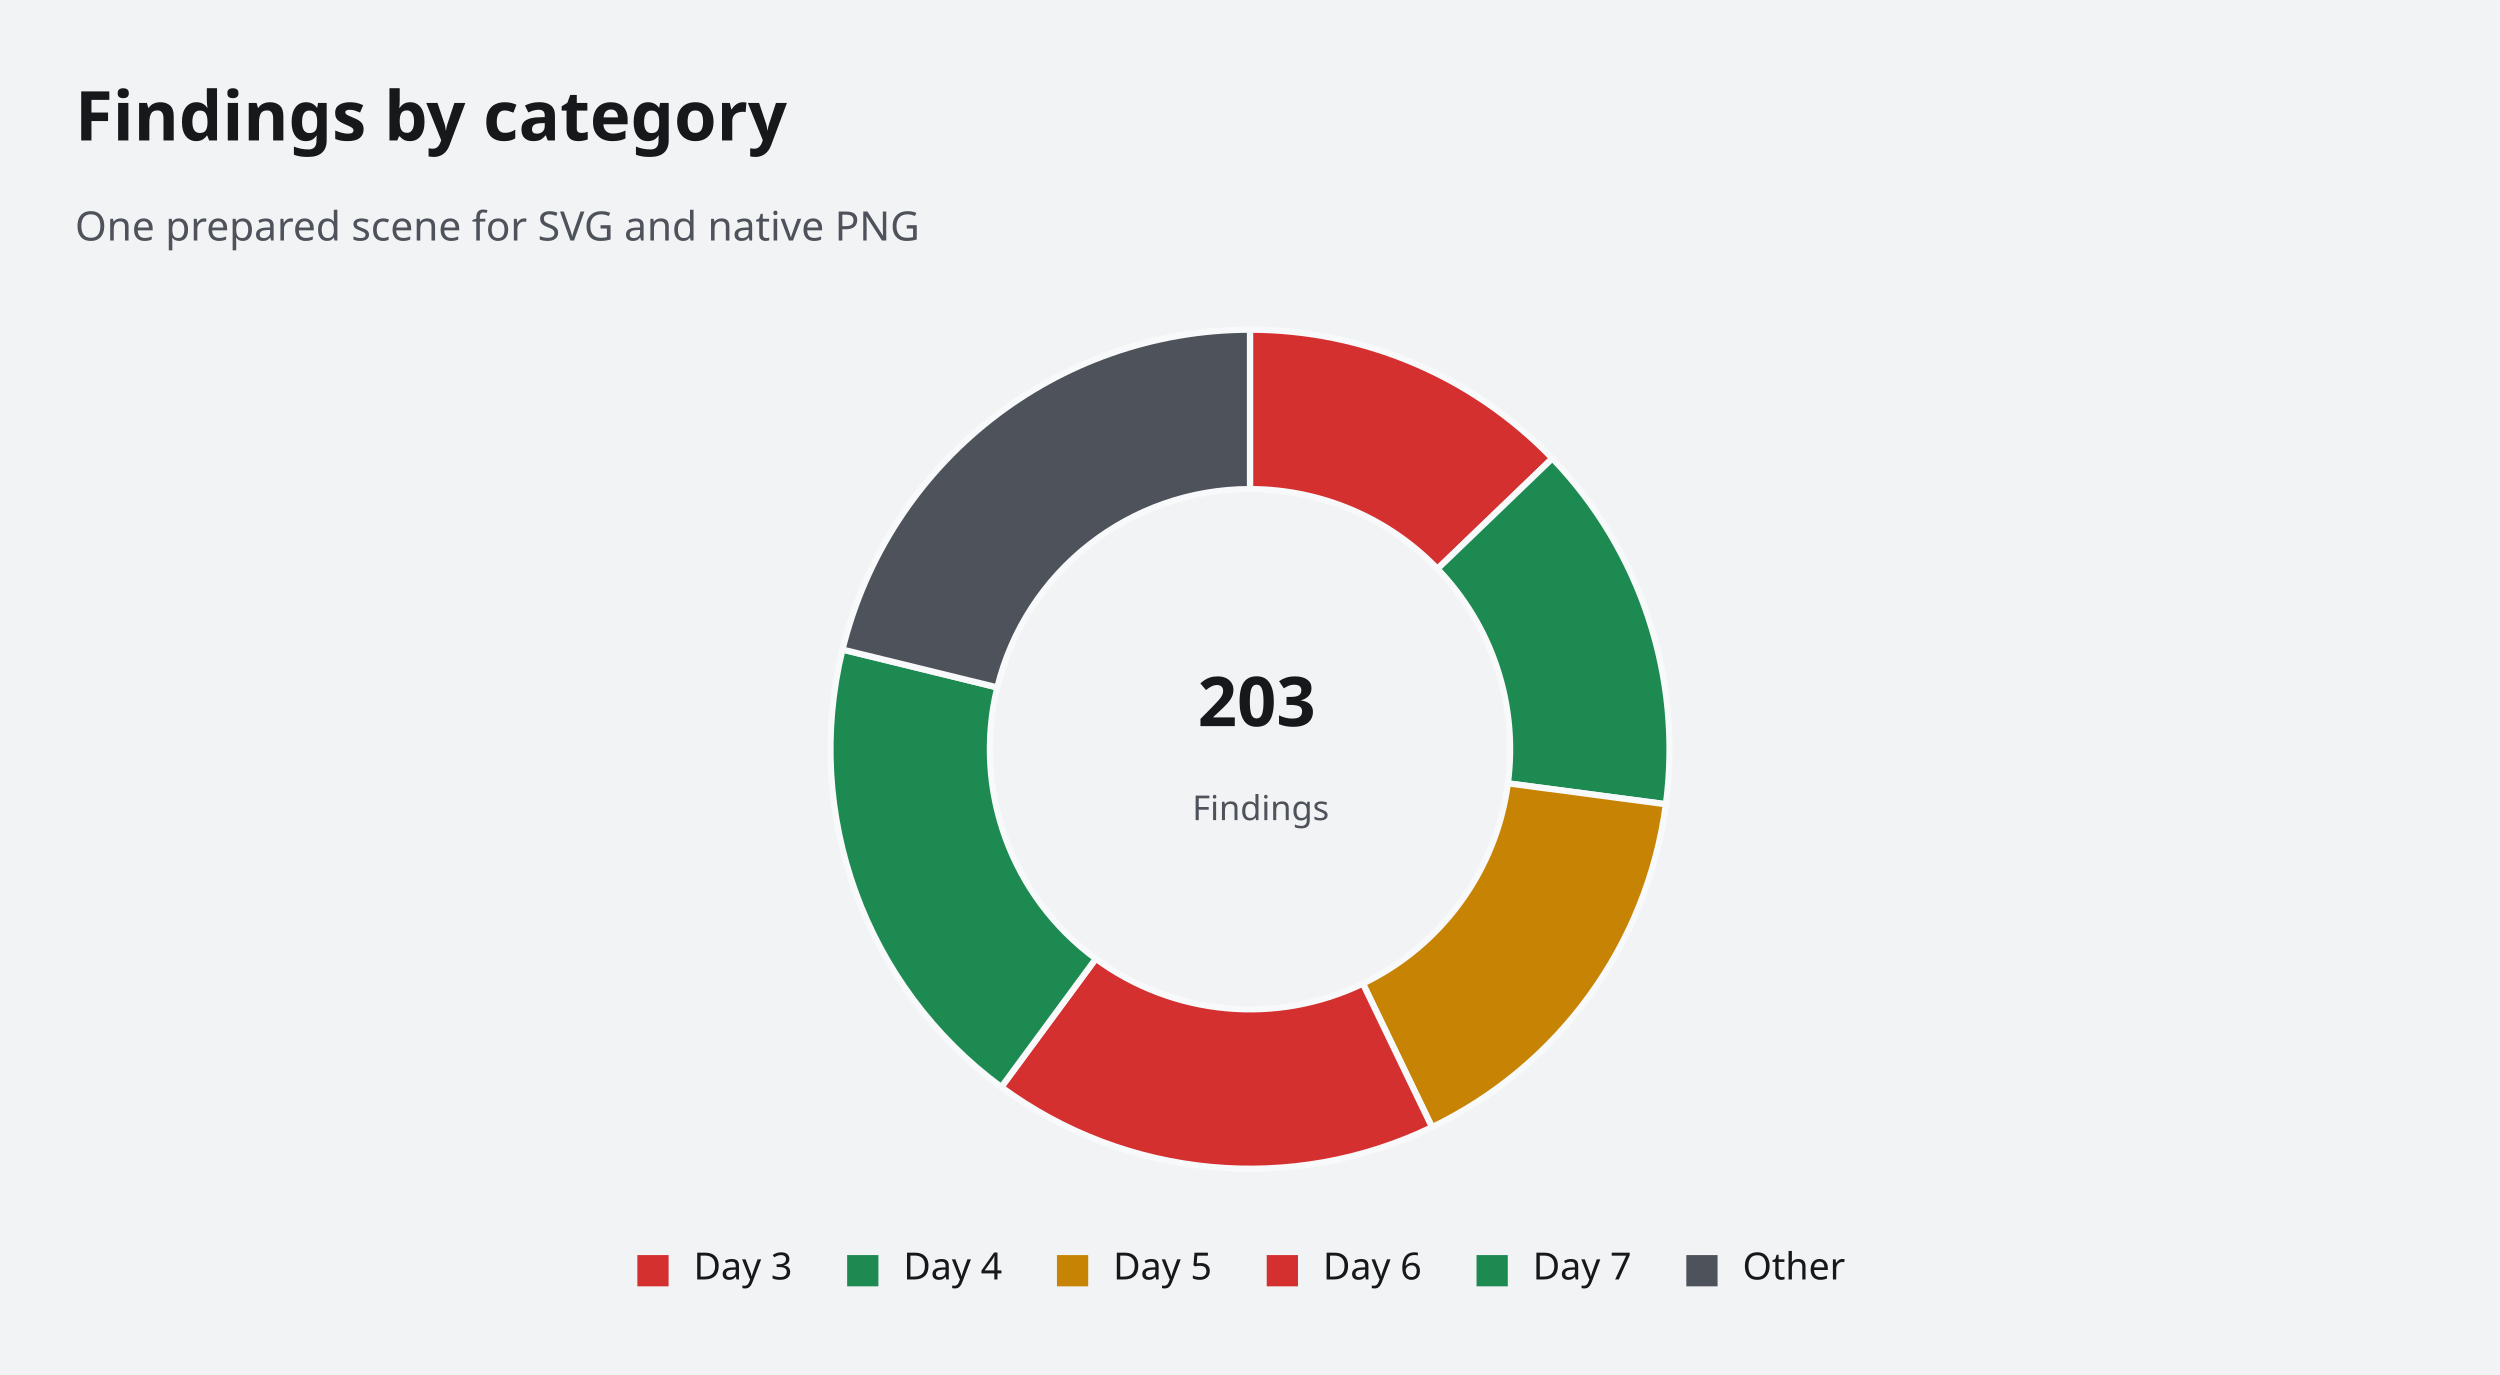
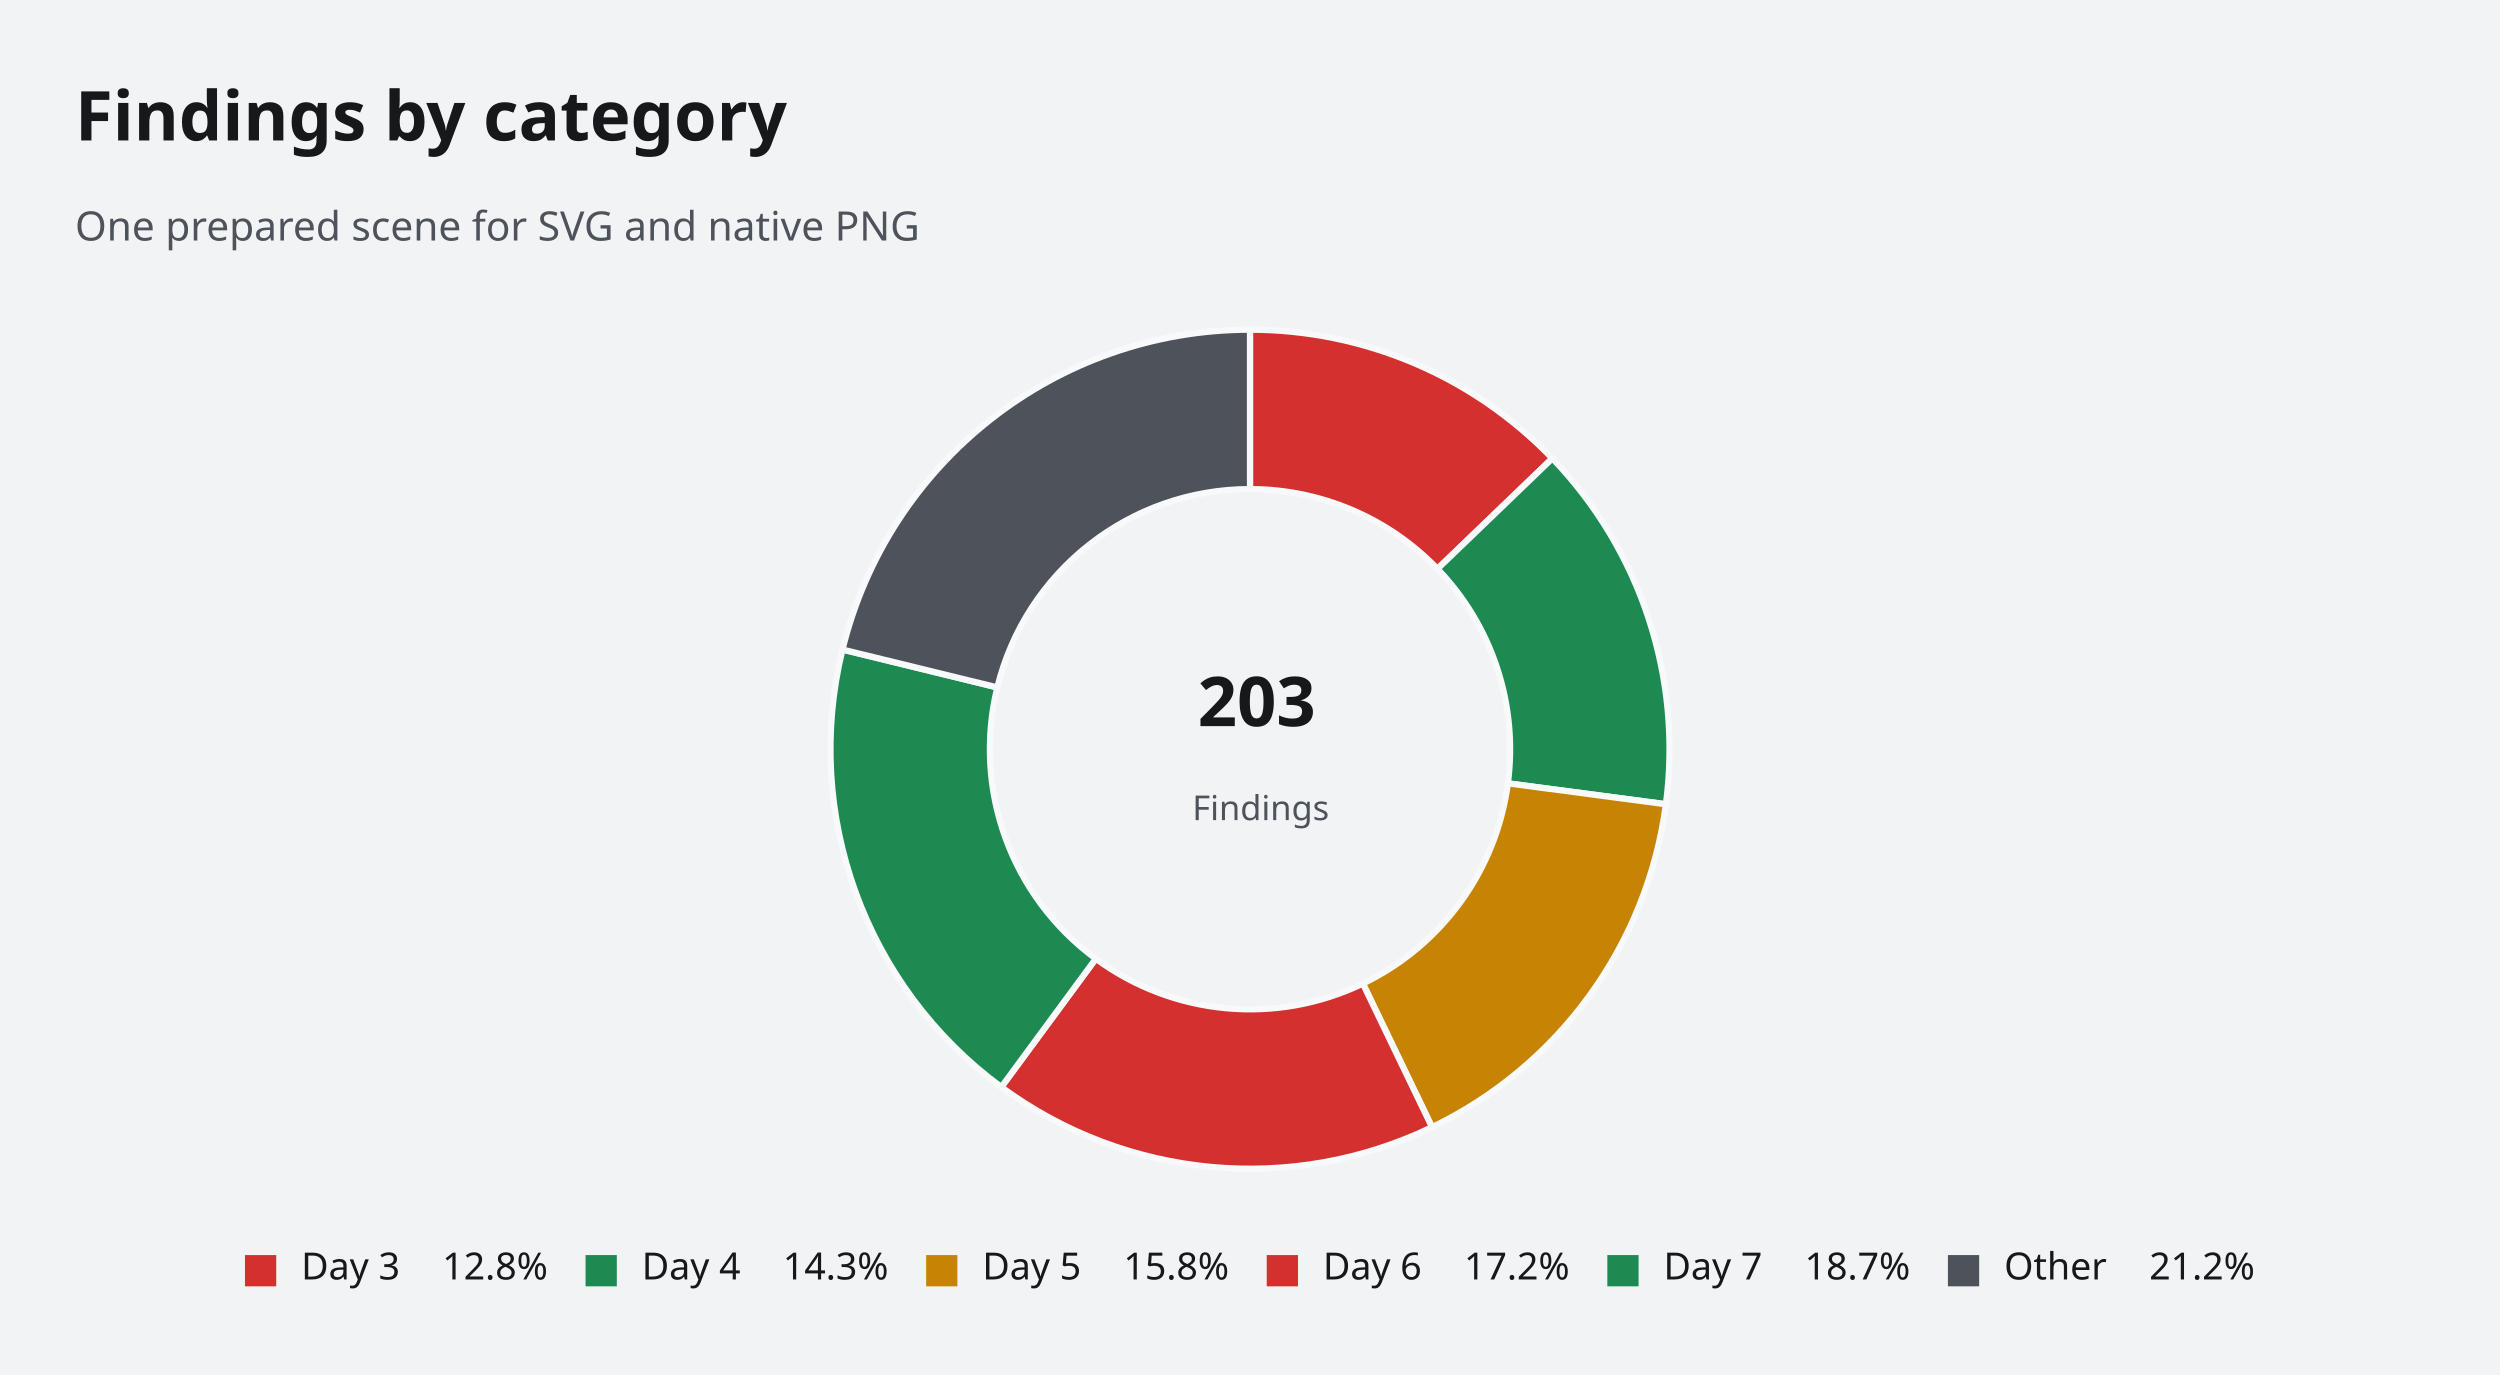
- <svg xmlns="http://www.w3.org/2000/svg" width="800" height="440" viewBox="0 0 800 440" role="img" aria-label="Findings by category" aria-describedby="donut-explicit-status-light-description">
+ <svg xmlns="http://www.w3.org/2000/svg" width="800" height="440" viewBox="0 0 800 440" stroke-linecap="round" stroke-linejoin="round" role="img" aria-label="Findings by category" aria-labelledby="donut-explicit-status-light-title" aria-describedby="donut-explicit-status-light-description">
  <defs>
-     <clipPath id="donut-explicit-status-light-clip-1">
+     <clipPath id="donut-explicit-status-light-clip-1" clipPathUnits="userSpaceOnUse">
      <rect x="24" y="24" width="752" height="392" />
    </clipPath>
-     <clipPath id="donut-explicit-status-light-clip-5">
+     <clipPath id="donut-explicit-status-light-clip-5" clipPathUnits="userSpaceOnUse">
      <rect x="24" y="398" width="752" height="18" />
    </clipPath>
-     <clipPath id="donut-explicit-status-light-clip-19">
+     <clipPath id="donut-explicit-status-light-clip-7" clipPathUnits="userSpaceOnUse">
+       <rect x="78.391" y="401.626" width="10" height="10" />
+     </clipPath>
+     <clipPath id="donut-explicit-status-light-clip-14" clipPathUnits="userSpaceOnUse">
+       <rect x="187.379" y="401.626" width="10" height="10" />
+     </clipPath>
+     <clipPath id="donut-explicit-status-light-clip-21" clipPathUnits="userSpaceOnUse">
+       <rect x="296.367" y="401.626" width="10" height="10" />
+     </clipPath>
+     <clipPath id="donut-explicit-status-light-clip-28" clipPathUnits="userSpaceOnUse">
+       <rect x="405.355" y="401.626" width="10" height="10" />
+     </clipPath>
+     <clipPath id="donut-explicit-status-light-clip-35" clipPathUnits="userSpaceOnUse">
+       <rect x="514.344" y="401.626" width="10" height="10" />
+     </clipPath>
+     <clipPath id="donut-explicit-status-light-clip-42" clipPathUnits="userSpaceOnUse">
+       <rect x="623.332" y="401.626" width="10" height="10" />
+     </clipPath>
+     <clipPath id="donut-explicit-status-light-clip-49" clipPathUnits="userSpaceOnUse">
      <rect x="24" y="93.5" width="752" height="292.5" />
    </clipPath>
  </defs>
-   <rect x="0" y="0" width="800" height="440" rx="0" data-cfx-role="background" fill="#F2F3F4" fill-rule="evenodd" stroke="none" stroke-width="1" stroke-linecap="round" stroke-linejoin="round" />
+   <rect x="0" y="0" width="800" height="440" rx="0" data-cfx-role="background" fill="#F2F3F4" stroke="none" stroke-width="1" />
  <g clip-path="url(#donut-explicit-status-light-clip-1)">
    <g data-cfx-role="frame-heading">
-       <text x="24" y="44.947" font-family="CFX Proof Carlito" font-size="22" font-weight="600" font-style="normal" fill="#16181C" xml:space="preserve" style="white-space:pre">Findings by category</text>
+       <text x="24" y="44.947" font-family="CFX Proof Carlito" font-size="22" font-weight="600" font-style="normal" fill="#16181C" xml:space="preserve" style="white-space:pre;font-language-override:normal;font-palette:normal">Findings by category</text>
    </g>
    <g data-cfx-role="frame-heading">
-       <text x="24" y="76.978" font-family="CFX Proof Carlito" font-size="13" font-weight="400" font-style="normal" fill="#4D525B" xml:space="preserve" style="white-space:pre">One prepared scene for SVG and native PNG</text>
+       <text x="24" y="76.978" font-family="CFX Proof Carlito" font-size="13" font-weight="400" font-style="normal" fill="#4D525B" xml:space="preserve" style="white-space:pre;font-language-override:normal;font-palette:normal">One prepared scene for SVG and native PNG</text>
    </g>
  </g>
  <g clip-path="url(#donut-explicit-status-light-clip-5)">
-     <rect x="203.951" y="401.626" width="10" height="10" rx="0" data-cfx-role="legend-swatch" fill="#D4302F" fill-rule="evenodd" stroke="none" stroke-width="1" stroke-linecap="round" stroke-linejoin="round" />
-     <g data-cfx-role="legend-label">
-       <text x="221.951" y="409.426" font-family="CFX Proof Carlito" font-size="12" font-weight="400" font-style="normal" fill="#16181C" xml:space="preserve" style="white-space:pre">Day 3</text>
+     <g id="donut-explicit-status-light-node-6" data-cfx-source-id="legend-series-0-point-2" data-cfx-role="legend-entry" aria-label="Day 3: 12.8%" data-cfx-series-key="Findings" data-cfx-state="None">
+       <g clip-path="url(#donut-explicit-status-light-clip-7)">
+         <rect x="78.391" y="401.626" width="10" height="10" rx="0" data-cfx-role="legend-swatch" fill="#D4302F" stroke="none" stroke-width="1" />
+       </g>
+       <g data-cfx-role="legend-label">
+         <text x="96.391" y="409.426" font-family="CFX Proof Carlito" font-size="12" font-weight="400" font-style="normal" fill="#16181C" xml:space="preserve" style="white-space:pre;font-language-override:normal;font-palette:normal">Day 3</text>
+       </g>
+       <g data-cfx-role="legend-value">
+         <text x="141.525" y="409.426" font-family="CFX Proof Carlito" font-size="12" font-weight="400" font-style="normal" fill="#16181C" xml:space="preserve" style="white-space:pre;font-language-override:normal;font-palette:normal">12.8%</text>
+       </g>
    </g>
-     <rect x="271.086" y="401.626" width="10" height="10" rx="0" data-cfx-role="legend-swatch" fill="#1D8A52" fill-rule="evenodd" stroke="none" stroke-width="1" stroke-linecap="round" stroke-linejoin="round" />
-     <g data-cfx-role="legend-label">
-       <text x="289.086" y="409.426" font-family="CFX Proof Carlito" font-size="12" font-weight="400" font-style="normal" fill="#16181C" xml:space="preserve" style="white-space:pre">Day 4</text>
+     <g id="donut-explicit-status-light-node-13" data-cfx-source-id="legend-series-0-point-3" data-cfx-role="legend-entry" aria-label="Day 4: 14.3%" data-cfx-series-key="Findings" data-cfx-state="None">
+       <g clip-path="url(#donut-explicit-status-light-clip-14)">
+         <rect x="187.379" y="401.626" width="10" height="10" rx="0" data-cfx-role="legend-swatch" fill="#1D8A52" stroke="none" stroke-width="1" />
+       </g>
+       <g data-cfx-role="legend-label">
+         <text x="205.379" y="409.426" font-family="CFX Proof Carlito" font-size="12" font-weight="400" font-style="normal" fill="#16181C" xml:space="preserve" style="white-space:pre;font-language-override:normal;font-palette:normal">Day 4</text>
+       </g>
+       <g data-cfx-role="legend-value">
+         <text x="250.514" y="409.426" font-family="CFX Proof Carlito" font-size="12" font-weight="400" font-style="normal" fill="#16181C" xml:space="preserve" style="white-space:pre;font-language-override:normal;font-palette:normal">14.3%</text>
+       </g>
    </g>
-     <rect x="338.221" y="401.626" width="10" height="10" rx="0" data-cfx-role="legend-swatch" fill="#C78404" fill-rule="evenodd" stroke="none" stroke-width="1" stroke-linecap="round" stroke-linejoin="round" />
-     <g data-cfx-role="legend-label">
-       <text x="356.221" y="409.426" font-family="CFX Proof Carlito" font-size="12" font-weight="400" font-style="normal" fill="#16181C" xml:space="preserve" style="white-space:pre">Day 5</text>
+     <g id="donut-explicit-status-light-node-20" data-cfx-source-id="legend-series-0-point-4" data-cfx-role="legend-entry" aria-label="Day 5: 15.8%" data-cfx-series-key="Findings" data-cfx-state="None">
+       <g clip-path="url(#donut-explicit-status-light-clip-21)">
+         <rect x="296.367" y="401.626" width="10" height="10" rx="0" data-cfx-role="legend-swatch" fill="#C78404" stroke="none" stroke-width="1" />
+       </g>
+       <g data-cfx-role="legend-label">
+         <text x="314.367" y="409.426" font-family="CFX Proof Carlito" font-size="12" font-weight="400" font-style="normal" fill="#16181C" xml:space="preserve" style="white-space:pre;font-language-override:normal;font-palette:normal">Day 5</text>
+       </g>
+       <g data-cfx-role="legend-value">
+         <text x="359.502" y="409.426" font-family="CFX Proof Carlito" font-size="12" font-weight="400" font-style="normal" fill="#16181C" xml:space="preserve" style="white-space:pre;font-language-override:normal;font-palette:normal">15.8%</text>
+       </g>
    </g>
-     <rect x="405.355" y="401.626" width="10" height="10" rx="0" data-cfx-role="legend-swatch" fill="#D4302F" fill-rule="evenodd" stroke="none" stroke-width="1" stroke-linecap="round" stroke-linejoin="round" />
-     <g data-cfx-role="legend-label">
-       <text x="423.355" y="409.426" font-family="CFX Proof Carlito" font-size="12" font-weight="400" font-style="normal" fill="#16181C" xml:space="preserve" style="white-space:pre">Day 6</text>
+     <g id="donut-explicit-status-light-node-27" data-cfx-source-id="legend-series-0-point-5" data-cfx-role="legend-entry" aria-label="Day 6: 17.2%" data-cfx-series-key="Findings" data-cfx-state="None">
+       <g clip-path="url(#donut-explicit-status-light-clip-28)">
+         <rect x="405.355" y="401.626" width="10" height="10" rx="0" data-cfx-role="legend-swatch" fill="#D4302F" stroke="none" stroke-width="1" />
+       </g>
+       <g data-cfx-role="legend-label">
+         <text x="423.355" y="409.426" font-family="CFX Proof Carlito" font-size="12" font-weight="400" font-style="normal" fill="#16181C" xml:space="preserve" style="white-space:pre;font-language-override:normal;font-palette:normal">Day 6</text>
+       </g>
+       <g data-cfx-role="legend-value">
+         <text x="468.49" y="409.426" font-family="CFX Proof Carlito" font-size="12" font-weight="400" font-style="normal" fill="#16181C" xml:space="preserve" style="white-space:pre;font-language-override:normal;font-palette:normal">17.2%</text>
+       </g>
    </g>
-     <rect x="472.49" y="401.626" width="10" height="10" rx="0" data-cfx-role="legend-swatch" fill="#1D8A52" fill-rule="evenodd" stroke="none" stroke-width="1" stroke-linecap="round" stroke-linejoin="round" />
-     <g data-cfx-role="legend-label">
-       <text x="490.49" y="409.426" font-family="CFX Proof Carlito" font-size="12" font-weight="400" font-style="normal" fill="#16181C" xml:space="preserve" style="white-space:pre">Day 7</text>
+     <g id="donut-explicit-status-light-node-34" data-cfx-source-id="legend-series-0-point-6" data-cfx-role="legend-entry" aria-label="Day 7: 18.7%" data-cfx-series-key="Findings" data-cfx-state="None">
+       <g clip-path="url(#donut-explicit-status-light-clip-35)">
+         <rect x="514.344" y="401.626" width="10" height="10" rx="0" data-cfx-role="legend-swatch" fill="#1D8A52" stroke="none" stroke-width="1" />
+       </g>
+       <g data-cfx-role="legend-label">
+         <text x="532.344" y="409.426" font-family="CFX Proof Carlito" font-size="12" font-weight="400" font-style="normal" fill="#16181C" xml:space="preserve" style="white-space:pre;font-language-override:normal;font-palette:normal">Day 7</text>
+       </g>
+       <g data-cfx-role="legend-value">
+         <text x="577.479" y="409.426" font-family="CFX Proof Carlito" font-size="12" font-weight="400" font-style="normal" fill="#16181C" xml:space="preserve" style="white-space:pre;font-language-override:normal;font-palette:normal">18.7%</text>
+       </g>
    </g>
-     <rect x="539.625" y="401.626" width="10" height="10" rx="0" data-cfx-role="legend-swatch" fill="#4D525B" fill-rule="evenodd" stroke="none" stroke-width="1" stroke-linecap="round" stroke-linejoin="round" />
-     <g data-cfx-role="legend-label">
-       <text x="557.625" y="409.426" font-family="CFX Proof Carlito" font-size="12" font-weight="400" font-style="normal" fill="#16181C" xml:space="preserve" style="white-space:pre">Other</text>
+     <g id="donut-explicit-status-light-node-41" data-cfx-source-id="legend-series-0-point-other" data-cfx-role="legend-entry" aria-label="Other: 21.2%" data-cfx-series-key="Findings" data-cfx-state="None">
+       <g clip-path="url(#donut-explicit-status-light-clip-42)">
+         <rect x="623.332" y="401.626" width="10" height="10" rx="0" data-cfx-role="legend-swatch" fill="#4D525B" stroke="none" stroke-width="1" />
+       </g>
+       <g data-cfx-role="legend-label">
+         <text x="641.332" y="409.426" font-family="CFX Proof Carlito" font-size="12" font-weight="400" font-style="normal" fill="#16181C" xml:space="preserve" style="white-space:pre;font-language-override:normal;font-palette:normal">Other</text>
+       </g>
+       <g data-cfx-role="legend-value">
+         <text x="687.756" y="409.426" font-family="CFX Proof Carlito" font-size="12" font-weight="400" font-style="normal" fill="#16181C" xml:space="preserve" style="white-space:pre;font-language-override:normal;font-palette:normal">21.2%</text>
+       </g>
    </g>
  </g>
-   <g clip-path="url(#donut-explicit-status-light-clip-19)">
-     <g data-cfx-role="radial-point" data-cfx-label="Day 3" data-cfx-percent="0.12807881773399016" data-cfx-point="2" data-cfx-series="0" data-cfx-source-points="2" data-cfx-value="26">
-       <path d="M 400 105.5 A 134.25 134.25 0 0 1 496.748 146.675 L 459.984 182.043 A 83.235 83.235 0 0 0 400 156.515 Z" id="donut-explicit-status-light-node-21" data-cfx-source-id="series-0-point-2" data-cfx-role="donut-slice" fill="#D4302F" fill-rule="evenodd" stroke="#F8F9FA" stroke-width="2" stroke-linecap="round" stroke-linejoin="round" />
+   <g clip-path="url(#donut-explicit-status-light-clip-49)">
+     <g data-cfx-role="radial-point" data-cfx-label="Day 3" data-cfx-pattern="None" data-cfx-percent="0.12807881773399016" data-cfx-pin-state-colors="false" data-cfx-point="2" data-cfx-series="0" data-cfx-source-patterns="None" data-cfx-source-points="2" data-cfx-value="26">
+       <path d="M 400 105.5 A 134.25 134.25 0 0 1 496.748 146.675 L 459.984 182.043 A 83.235 83.235 0 0 0 400 156.515 Z" id="donut-explicit-status-light-node-51" data-cfx-source-id="series-0-point-2" data-cfx-role="donut-slice" fill="#D4302F" stroke="#F8F9FA" stroke-width="2" fill-rule="evenodd" />
    </g>
-     <g data-cfx-role="radial-point" data-cfx-label="Day 4" data-cfx-percent="0.14285714285714285" data-cfx-point="3" data-cfx-series="0" data-cfx-source-points="3" data-cfx-value="29">
-       <path d="M 496.748 146.675 A 134.25 134.25 0 0 1 533.09 257.359 L 482.516 250.668 A 83.235 83.235 0 0 0 459.984 182.043 Z" id="donut-explicit-status-light-node-24" data-cfx-source-id="series-0-point-3" data-cfx-role="donut-slice" fill="#1D8A52" fill-rule="evenodd" stroke="#F8F9FA" stroke-width="2" stroke-linecap="round" stroke-linejoin="round" />
+     <g data-cfx-role="radial-point" data-cfx-label="Day 4" data-cfx-pattern="None" data-cfx-percent="0.14285714285714285" data-cfx-pin-state-colors="false" data-cfx-point="3" data-cfx-series="0" data-cfx-source-patterns="None" data-cfx-source-points="3" data-cfx-value="29">
+       <path d="M 496.748 146.675 A 134.25 134.25 0 0 1 533.09 257.359 L 482.516 250.668 A 83.235 83.235 0 0 0 459.984 182.043 Z" id="donut-explicit-status-light-node-54" data-cfx-source-id="series-0-point-3" data-cfx-role="donut-slice" fill="#1D8A52" stroke="#F8F9FA" stroke-width="2" fill-rule="evenodd" />
    </g>
-     <g data-cfx-role="radial-point" data-cfx-label="Day 5" data-cfx-percent="0.15763546798029557" data-cfx-point="4" data-cfx-series="0" data-cfx-source-points="4" data-cfx-value="32">
-       <path d="M 533.09 257.359 A 134.25 134.25 0 0 1 458.249 360.705 L 436.114 314.742 A 83.235 83.235 0 0 0 482.516 250.668 Z" id="donut-explicit-status-light-node-27" data-cfx-source-id="series-0-point-4" data-cfx-role="donut-slice" fill="#C78404" fill-rule="evenodd" stroke="#F8F9FA" stroke-width="2" stroke-linecap="round" stroke-linejoin="round" />
+     <g data-cfx-role="radial-point" data-cfx-label="Day 5" data-cfx-pattern="None" data-cfx-percent="0.15763546798029557" data-cfx-pin-state-colors="false" data-cfx-point="4" data-cfx-series="0" data-cfx-source-patterns="None" data-cfx-source-points="4" data-cfx-value="32">
+       <path d="M 533.09 257.359 A 134.25 134.25 0 0 1 458.249 360.705 L 436.114 314.742 A 83.235 83.235 0 0 0 482.516 250.668 Z" id="donut-explicit-status-light-node-57" data-cfx-source-id="series-0-point-4" data-cfx-role="donut-slice" fill="#C78404" stroke="#F8F9FA" stroke-width="2" fill-rule="evenodd" />
    </g>
-     <g data-cfx-role="radial-point" data-cfx-label="Day 6" data-cfx-percent="0.17241379310344829" data-cfx-point="5" data-cfx-series="0" data-cfx-source-points="5" data-cfx-value="35">
-       <path d="M 458.249 360.705 A 134.25 134.25 0 0 1 320.419 347.87 L 350.66 306.784 A 83.235 83.235 0 0 0 436.114 314.742 Z" id="donut-explicit-status-light-node-30" data-cfx-source-id="series-0-point-5" data-cfx-role="donut-slice" fill="#D4302F" fill-rule="evenodd" stroke="#F8F9FA" stroke-width="2" stroke-linecap="round" stroke-linejoin="round" />
+     <g data-cfx-role="radial-point" data-cfx-label="Day 6" data-cfx-pattern="None" data-cfx-percent="0.17241379310344829" data-cfx-pin-state-colors="false" data-cfx-point="5" data-cfx-series="0" data-cfx-source-patterns="None" data-cfx-source-points="5" data-cfx-value="35">
+       <path d="M 458.249 360.705 A 134.25 134.25 0 0 1 320.419 347.87 L 350.66 306.784 A 83.235 83.235 0 0 0 436.114 314.742 Z" id="donut-explicit-status-light-node-60" data-cfx-source-id="series-0-point-5" data-cfx-role="donut-slice" fill="#D4302F" stroke="#F8F9FA" stroke-width="2" fill-rule="evenodd" />
    </g>
-     <g data-cfx-role="radial-point" data-cfx-label="Day 7" data-cfx-percent="0.18719211822660098" data-cfx-point="6" data-cfx-series="0" data-cfx-source-points="6" data-cfx-value="38">
-       <path d="M 320.419 347.87 A 134.25 134.25 0 0 1 269.594 207.855 L 319.148 219.975 A 83.235 83.235 0 0 0 350.66 306.784 Z" id="donut-explicit-status-light-node-33" data-cfx-source-id="series-0-point-6" data-cfx-role="donut-slice" fill="#1D8A52" fill-rule="evenodd" stroke="#F8F9FA" stroke-width="2" stroke-linecap="round" stroke-linejoin="round" />
+     <g data-cfx-role="radial-point" data-cfx-label="Day 7" data-cfx-pattern="None" data-cfx-percent="0.18719211822660098" data-cfx-pin-state-colors="false" data-cfx-point="6" data-cfx-series="0" data-cfx-source-patterns="None" data-cfx-source-points="6" data-cfx-value="38">
+       <path d="M 320.419 347.87 A 134.25 134.25 0 0 1 269.594 207.855 L 319.148 219.975 A 83.235 83.235 0 0 0 350.66 306.784 Z" id="donut-explicit-status-light-node-63" data-cfx-source-id="series-0-point-6" data-cfx-role="donut-slice" fill="#1D8A52" stroke="#F8F9FA" stroke-width="2" fill-rule="evenodd" />
    </g>
-     <g data-cfx-role="radial-point" data-cfx-label="Other" data-cfx-percent="0.21182266009852216" data-cfx-point="-1" data-cfx-series="0" data-cfx-source-points="0,1" data-cfx-value="43">
-       <path d="M 269.594 207.855 A 134.25 134.25 0 0 1 400 105.5 L 400 156.515 A 83.235 83.235 0 0 0 319.148 219.975 Z" id="donut-explicit-status-light-node-36" data-cfx-source-id="series-0-point-other" data-cfx-role="donut-slice" fill="#4D525B" fill-rule="evenodd" stroke="#F8F9FA" stroke-width="2" stroke-linecap="round" stroke-linejoin="round" />
+     <g data-cfx-role="radial-point" data-cfx-label="Other" data-cfx-pattern="None" data-cfx-percent="0.21182266009852216" data-cfx-pin-state-colors="false" data-cfx-point="-1" data-cfx-series="0" data-cfx-source-patterns="None,None" data-cfx-source-points="0,1" data-cfx-value="43">
+       <path d="M 269.594 207.855 A 134.25 134.25 0 0 1 400 105.5 L 400 156.515 A 83.235 83.235 0 0 0 319.148 219.975 Z" id="donut-explicit-status-light-node-66" data-cfx-source-id="series-0-point-other" data-cfx-role="donut-slice" fill="#4D525B" stroke="#F8F9FA" stroke-width="2" fill-rule="evenodd" />
    </g>
-     <g id="donut-explicit-status-light-node-38" data-cfx-source-id="series-0-center" data-cfx-role="donut-center" aria-label="203&#10;Findings" data-cfx-center-caption="Findings" data-cfx-center-value="203">
+     <g id="donut-explicit-status-light-node-68" data-cfx-source-id="series-0-center" data-cfx-role="donut-center" aria-label="203&#10;Findings" data-cfx-center-caption="Findings" data-cfx-center-value="203">
      <g data-cfx-role="donut-total-label">
-         <text x="383.274" y="232.366" font-family="CFX Proof Carlito" font-size="22" font-weight="700" font-style="normal" fill="#16181C" xml:space="preserve" style="white-space:pre">203</text>
+         <text x="383.274" y="232.366" font-family="CFX Proof Carlito" font-size="22" font-weight="700" font-style="normal" fill="#16181C" xml:space="preserve" style="white-space:pre;font-language-override:normal;font-palette:normal">203</text>
      </g>
      <g data-cfx-role="donut-title">
-         <text x="381.54" y="262.442" font-family="CFX Proof Carlito" font-size="11" font-weight="400" font-style="normal" fill="#4D525B" xml:space="preserve" style="white-space:pre">Findings</text>
+         <text x="381.54" y="262.442" font-family="CFX Proof Carlito" font-size="11" font-weight="400" font-style="normal" fill="#4D525B" xml:space="preserve" style="white-space:pre;font-language-override:normal;font-palette:normal">Findings</text>
      </g>
    </g>
  </g>
</svg>
